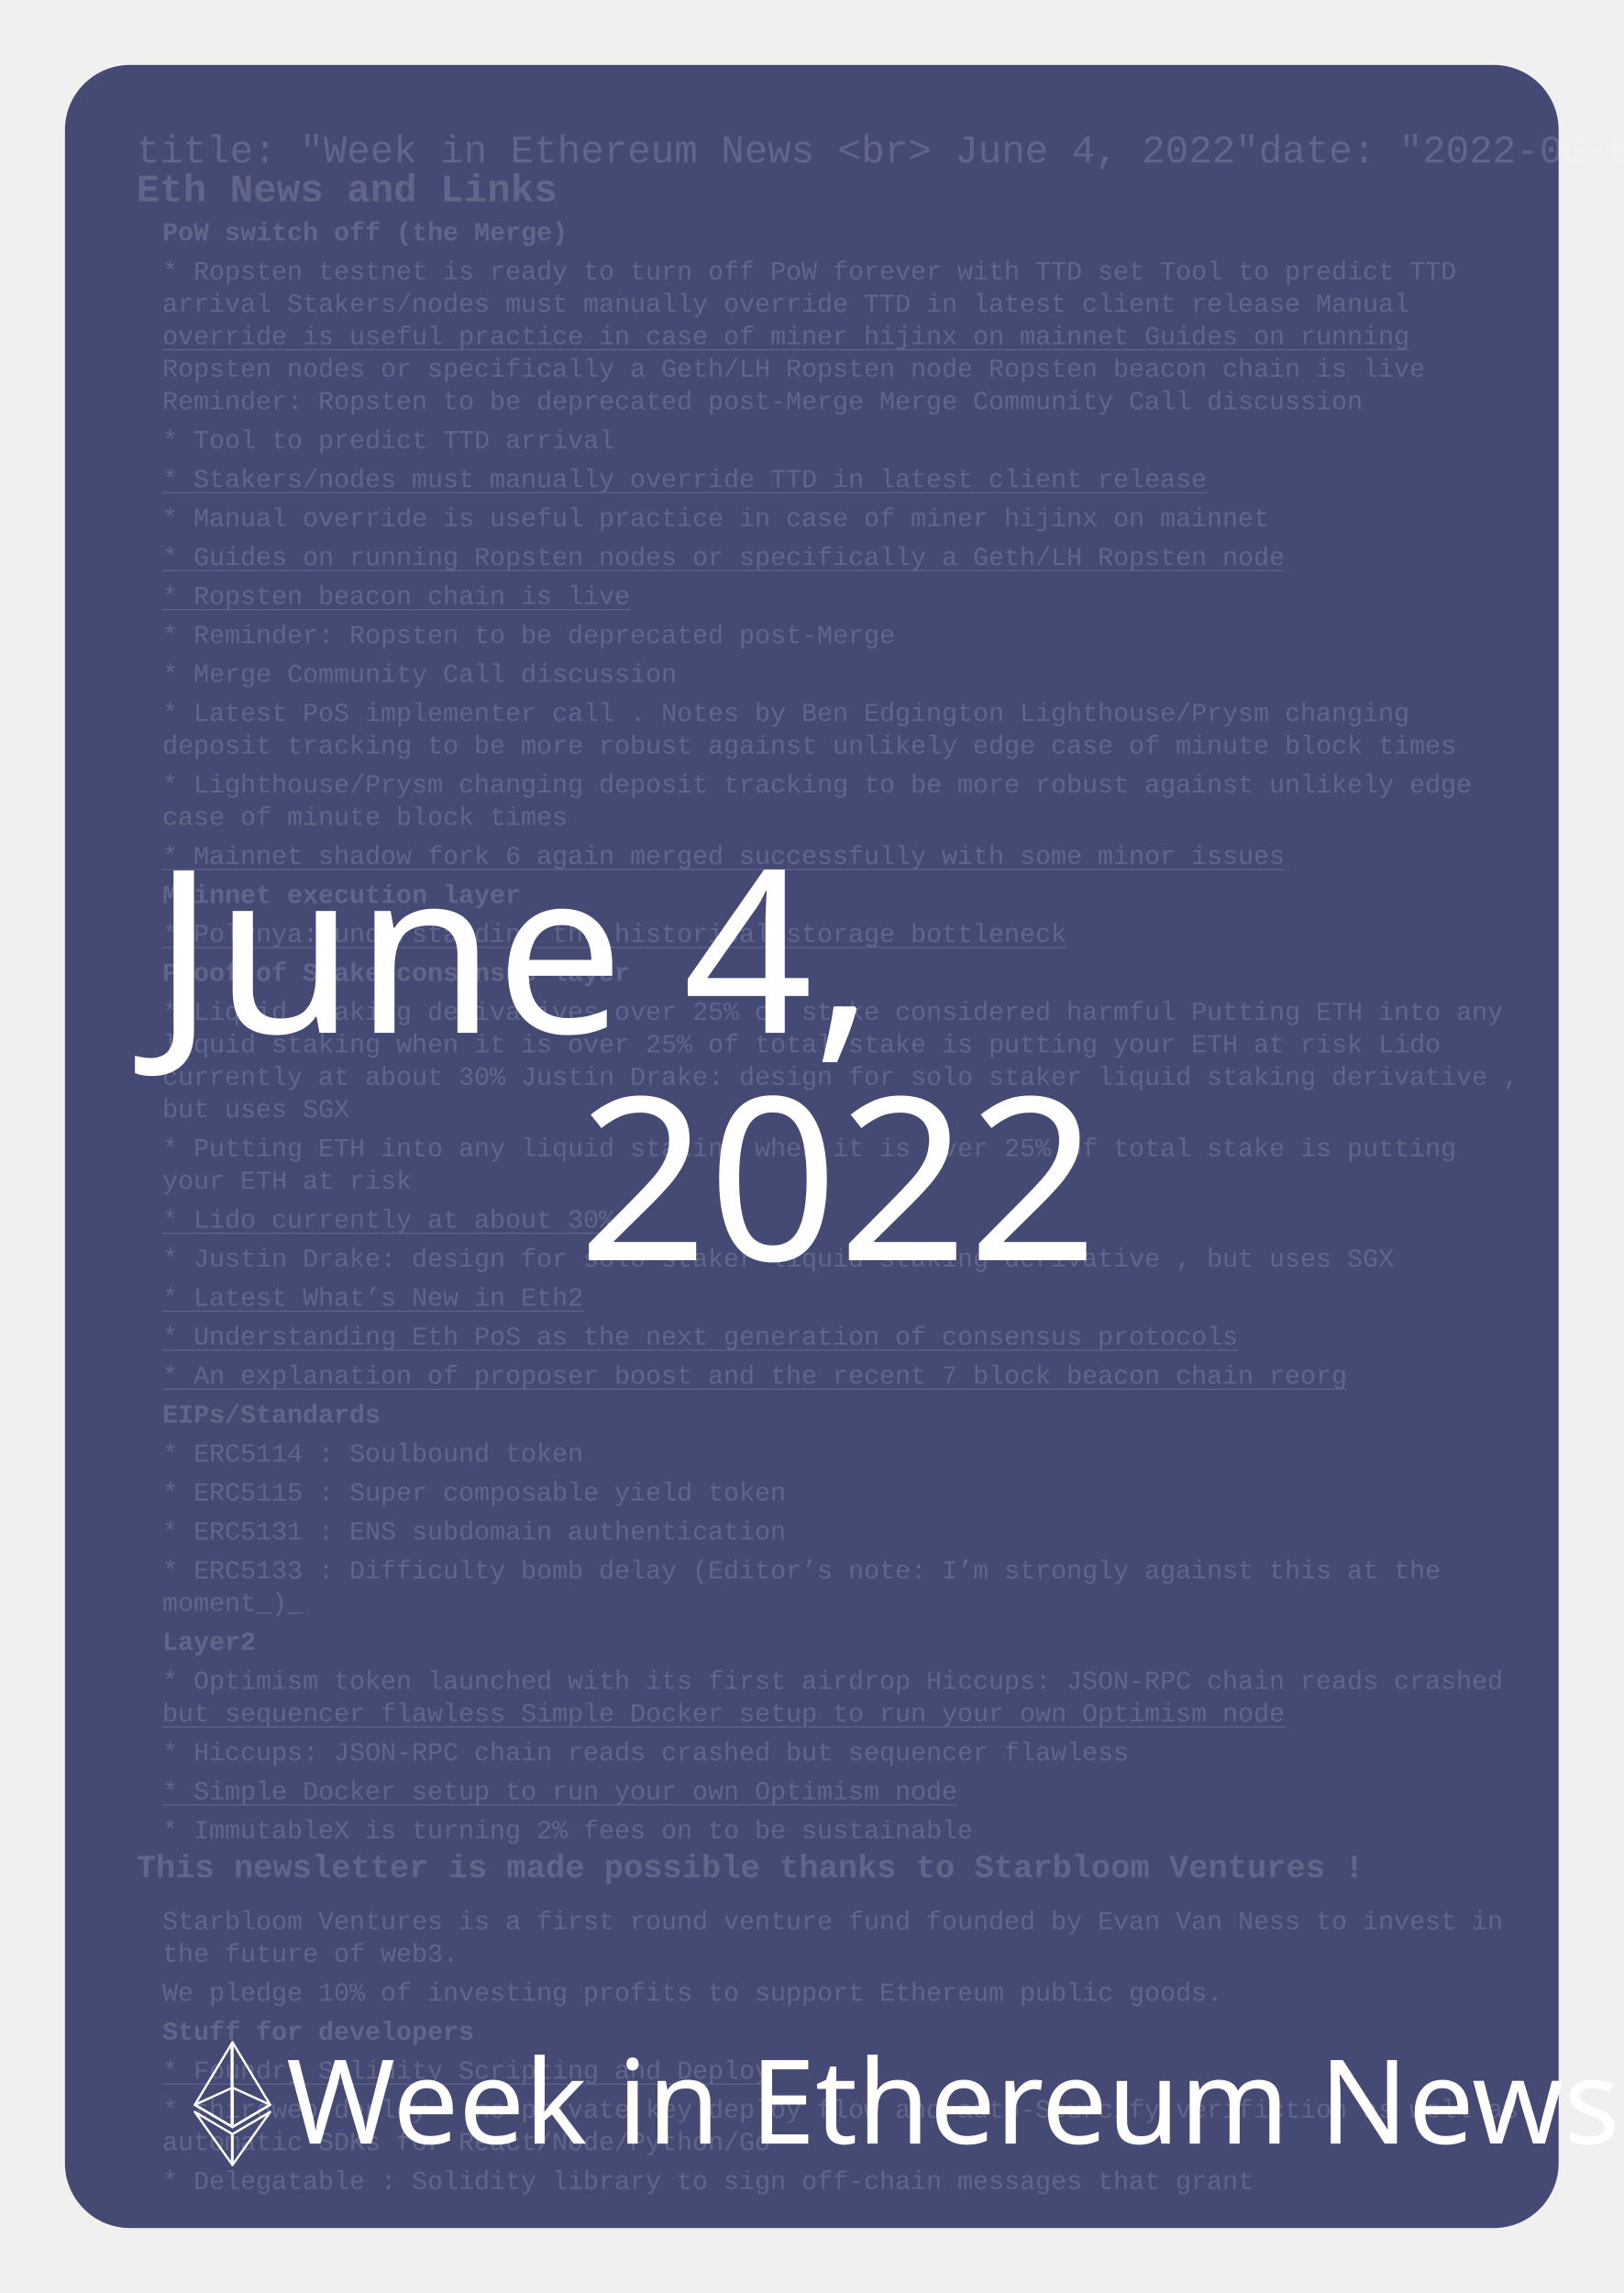
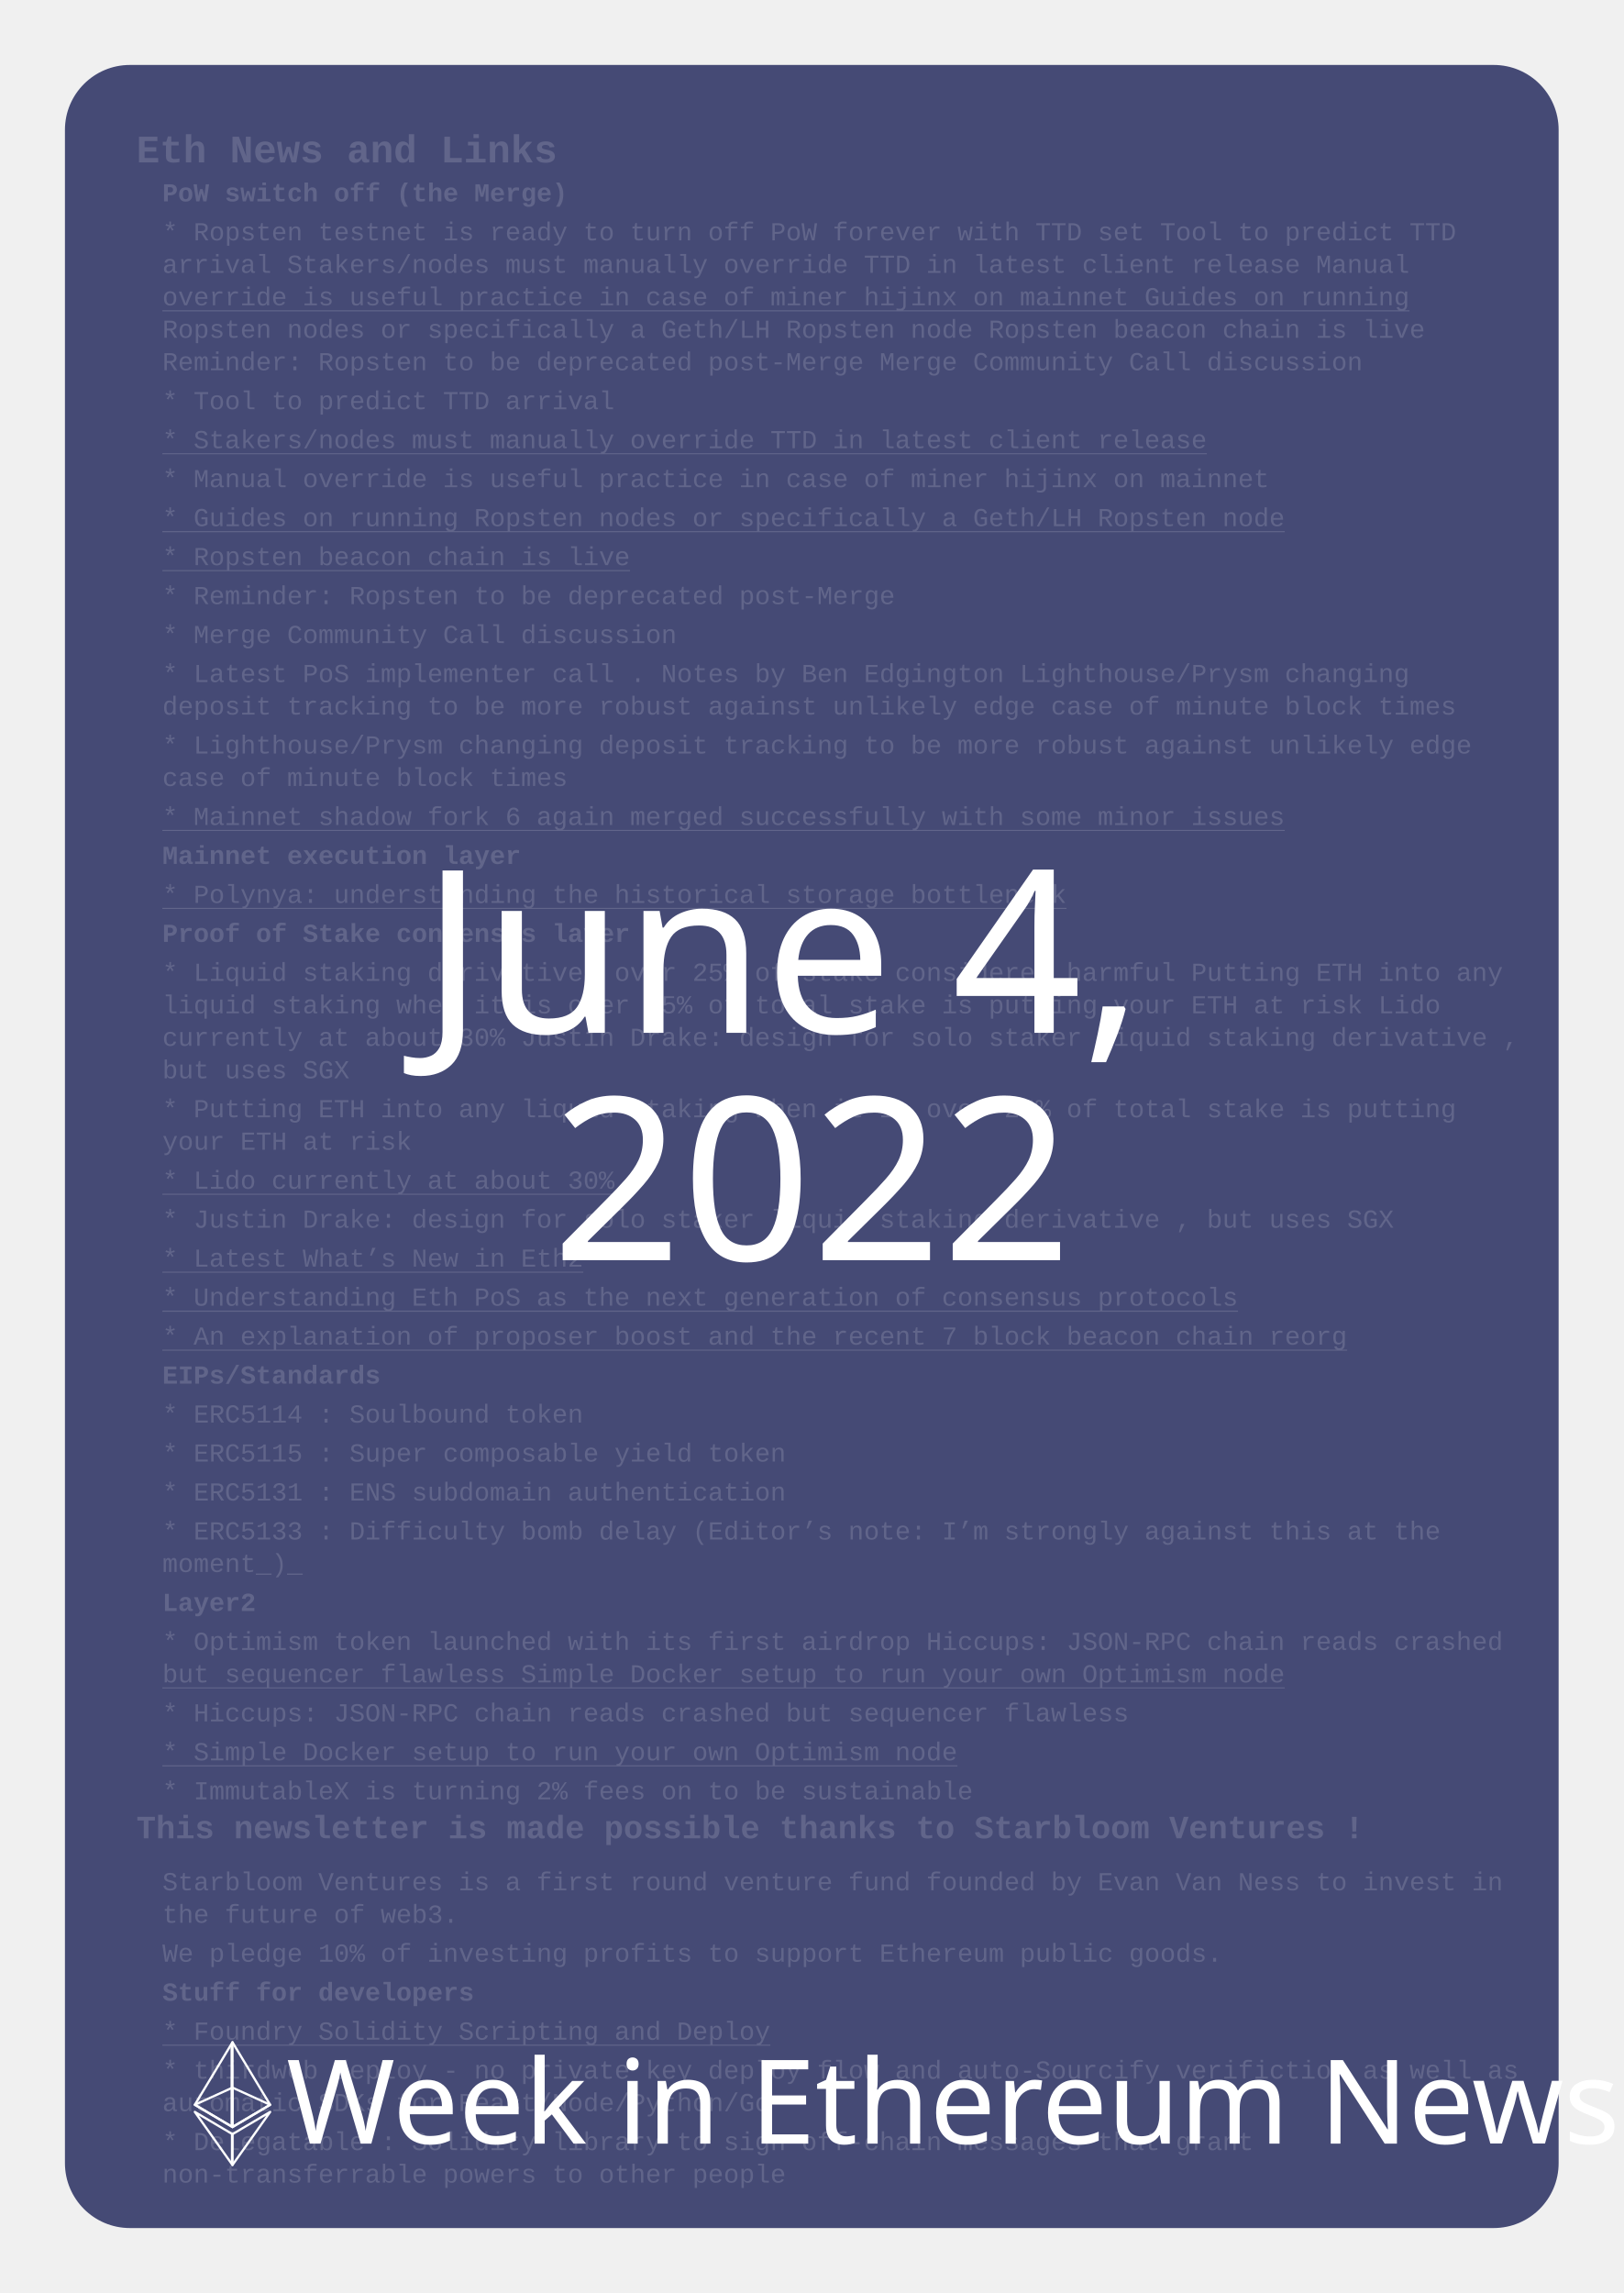
<svg xmlns="http://www.w3.org/2000/svg" id="week-in-ethereum-news" width="500" height="706" fill="none">
  <rect x="20" y="20" width="460" height="666" rx="20" fill="#454A75" />
-   <text x="42" y="50" font-size="12px" font-family="Courier New" fill="#ffffff" opacity="0.15" font-weight="normal" text-decoration="none">title: "Week in Ethereum News &lt;br&gt; June 4, 2022"
- date: "2022-06-04"</text>
-   <text x="42" y="62" font-size="12px" font-family="Courier New" fill="#ffffff" opacity="0.15" font-weight="bold" text-decoration="none">Eth News and Links</text>
-   <text x="50" y="74" font-size="8px" font-family="Courier New" fill="#ffffff" opacity="0.15" font-weight="bold" text-decoration="none">PoW switch off (the Merge)</text>
-   <text x="50" y="86" font-size="8px" font-family="Courier New" fill="#ffffff" opacity="0.15" font-weight="normal" text-decoration="none">* Ropsten testnet is ready to turn off PoW forever with TTD set Tool to predict TTD</text>
-   <text x="50" y="96" font-size="8px" font-family="Courier New" fill="#ffffff" opacity="0.15" font-weight="normal" text-decoration="none">arrival Stakers/nodes must manually override TTD in latest client release Manual</text>
-   <text x="50" y="106" font-size="8px" font-family="Courier New" fill="#ffffff" opacity="0.15" font-weight="normal" text-decoration="underline">override is useful practice in case of miner hijinx on mainnet Guides on running</text>
-   <text x="50" y="116" font-size="8px" font-family="Courier New" fill="#ffffff" opacity="0.15" font-weight="normal" text-decoration="none">Ropsten nodes or specifically a Geth/LH Ropsten node Ropsten beacon chain is live</text>
-   <text x="50" y="126" font-size="8px" font-family="Courier New" fill="#ffffff" opacity="0.15" font-weight="normal" text-decoration="none">Reminder: Ropsten to be deprecated post-Merge Merge Community Call discussion</text>
-   <text x="50" y="138" font-size="8px" font-family="Courier New" fill="#ffffff" opacity="0.15" font-weight="normal" text-decoration="none">* Tool to predict TTD arrival</text>
-   <text x="50" y="150" font-size="8px" font-family="Courier New" fill="#ffffff" opacity="0.15" font-weight="normal" text-decoration="underline">* Stakers/nodes must manually override TTD in latest client release</text>
-   <text x="50" y="162" font-size="8px" font-family="Courier New" fill="#ffffff" opacity="0.15" font-weight="normal" text-decoration="none">* Manual override is useful practice in case of miner hijinx on mainnet</text>
-   <text x="50" y="174" font-size="8px" font-family="Courier New" fill="#ffffff" opacity="0.15" font-weight="normal" text-decoration="underline">* Guides on running Ropsten nodes or specifically a Geth/LH Ropsten node</text>
-   <text x="50" y="186" font-size="8px" font-family="Courier New" fill="#ffffff" opacity="0.15" font-weight="normal" text-decoration="underline">* Ropsten beacon chain is live</text>
-   <text x="50" y="198" font-size="8px" font-family="Courier New" fill="#ffffff" opacity="0.15" font-weight="normal" text-decoration="none">* Reminder: Ropsten to be deprecated post-Merge</text>
-   <text x="50" y="210" font-size="8px" font-family="Courier New" fill="#ffffff" opacity="0.15" font-weight="normal" text-decoration="none">* Merge Community Call discussion</text>
-   <text x="50" y="222" font-size="8px" font-family="Courier New" fill="#ffffff" opacity="0.15" font-weight="normal" text-decoration="none">* Latest PoS implementer call . Notes by Ben Edgington Lighthouse/Prysm changing</text>
-   <text x="50" y="232" font-size="8px" font-family="Courier New" fill="#ffffff" opacity="0.15" font-weight="normal" text-decoration="none">deposit tracking to be more robust against unlikely edge case of minute block times</text>
-   <text x="50" y="244" font-size="8px" font-family="Courier New" fill="#ffffff" opacity="0.15" font-weight="normal" text-decoration="none">* Lighthouse/Prysm changing deposit tracking to be more robust against unlikely edge</text>
-   <text x="50" y="254" font-size="8px" font-family="Courier New" fill="#ffffff" opacity="0.15" font-weight="normal" text-decoration="none">case of minute block times</text>
-   <text x="50" y="266" font-size="8px" font-family="Courier New" fill="#ffffff" opacity="0.15" font-weight="normal" text-decoration="underline">* Mainnet shadow fork 6 again merged successfully with some minor issues</text>
-   <text x="50" y="278" font-size="8px" font-family="Courier New" fill="#ffffff" opacity="0.15" font-weight="bold" text-decoration="none">Mainnet execution layer</text>
-   <text x="50" y="290" font-size="8px" font-family="Courier New" fill="#ffffff" opacity="0.15" font-weight="normal" text-decoration="underline">* Polynya: understanding the historical storage bottleneck</text>
-   <text x="50" y="302" font-size="8px" font-family="Courier New" fill="#ffffff" opacity="0.15" font-weight="bold" text-decoration="none">Proof of Stake consensus layer</text>
-   <text x="50" y="314" font-size="8px" font-family="Courier New" fill="#ffffff" opacity="0.15" font-weight="normal" text-decoration="none">* Liquid staking derivatives over 25% of stake considered harmful Putting ETH into any</text>
-   <text x="50" y="324" font-size="8px" font-family="Courier New" fill="#ffffff" opacity="0.15" font-weight="normal" text-decoration="none">liquid staking when it is over 25% of total stake is putting your ETH at risk Lido</text>
-   <text x="50" y="334" font-size="8px" font-family="Courier New" fill="#ffffff" opacity="0.15" font-weight="normal" text-decoration="none">currently at about 30% Justin Drake: design for solo staker liquid staking derivative ,</text>
-   <text x="50" y="344" font-size="8px" font-family="Courier New" fill="#ffffff" opacity="0.15" font-weight="normal" text-decoration="none">but uses SGX</text>
-   <text x="50" y="356" font-size="8px" font-family="Courier New" fill="#ffffff" opacity="0.15" font-weight="normal" text-decoration="none">* Putting ETH into any liquid staking when it is over 25% of total stake is putting</text>
-   <text x="50" y="366" font-size="8px" font-family="Courier New" fill="#ffffff" opacity="0.15" font-weight="normal" text-decoration="none">your ETH at risk</text>
-   <text x="50" y="378" font-size="8px" font-family="Courier New" fill="#ffffff" opacity="0.15" font-weight="normal" text-decoration="underline">* Lido currently at about 30%</text>
-   <text x="50" y="390" font-size="8px" font-family="Courier New" fill="#ffffff" opacity="0.15" font-weight="normal" text-decoration="none">* Justin Drake: design for solo staker liquid staking derivative , but uses SGX</text>
-   <text x="50" y="402" font-size="8px" font-family="Courier New" fill="#ffffff" opacity="0.15" font-weight="normal" text-decoration="underline">* Latest What’s New in Eth2</text>
-   <text x="50" y="414" font-size="8px" font-family="Courier New" fill="#ffffff" opacity="0.15" font-weight="normal" text-decoration="underline">* Understanding Eth PoS as the next generation of consensus protocols</text>
-   <text x="50" y="426" font-size="8px" font-family="Courier New" fill="#ffffff" opacity="0.15" font-weight="normal" text-decoration="underline">* An explanation of proposer boost and the recent 7 block beacon chain reorg</text>
-   <text x="50" y="438" font-size="8px" font-family="Courier New" fill="#ffffff" opacity="0.15" font-weight="bold" text-decoration="none">EIPs/Standards</text>
-   <text x="50" y="450" font-size="8px" font-family="Courier New" fill="#ffffff" opacity="0.15" font-weight="normal" text-decoration="none">* ERC5114 : Soulbound token</text>
-   <text x="50" y="462" font-size="8px" font-family="Courier New" fill="#ffffff" opacity="0.15" font-weight="normal" text-decoration="none">* ERC5115 : Super composable yield token</text>
-   <text x="50" y="474" font-size="8px" font-family="Courier New" fill="#ffffff" opacity="0.15" font-weight="normal" text-decoration="none">* ERC5131 : ENS subdomain authentication</text>
-   <text x="50" y="486" font-size="8px" font-family="Courier New" fill="#ffffff" opacity="0.15" font-weight="normal" text-decoration="none">* ERC5133 : Difficulty bomb delay (Editor’s note: I’m strongly against this at the</text>
-   <text x="50" y="496" font-size="8px" font-family="Courier New" fill="#ffffff" opacity="0.15" font-weight="normal" text-decoration="none">moment_)_</text>
-   <text x="50" y="508" font-size="8px" font-family="Courier New" fill="#ffffff" opacity="0.15" font-weight="bold" text-decoration="none">Layer2</text>
-   <text x="50" y="520" font-size="8px" font-family="Courier New" fill="#ffffff" opacity="0.15" font-weight="normal" text-decoration="none">* Optimism token launched with its first airdrop Hiccups: JSON-RPC chain reads crashed</text>
-   <text x="50" y="530" font-size="8px" font-family="Courier New" fill="#ffffff" opacity="0.15" font-weight="normal" text-decoration="underline">but sequencer flawless Simple Docker setup to run your own Optimism node</text>
-   <text x="50" y="542" font-size="8px" font-family="Courier New" fill="#ffffff" opacity="0.15" font-weight="normal" text-decoration="none">* Hiccups: JSON-RPC chain reads crashed but sequencer flawless</text>
-   <text x="50" y="554" font-size="8px" font-family="Courier New" fill="#ffffff" opacity="0.15" font-weight="normal" text-decoration="underline">* Simple Docker setup to run your own Optimism node</text>
-   <text x="50" y="566" font-size="8px" font-family="Courier New" fill="#ffffff" opacity="0.15" font-weight="normal" text-decoration="none">* ImmutableX is turning 2% fees on to be sustainable</text>
-   <text x="42" y="578" font-size="10px" font-family="Courier New" fill="#ffffff" opacity="0.15" font-weight="bold" text-decoration="none">This newsletter is made possible thanks to Starbloom Ventures !</text>
-   <text x="50" y="594" font-size="8px" font-family="Courier New" fill="#ffffff" opacity="0.15" font-weight="normal" text-decoration="none">Starbloom Ventures is a first round venture fund founded by Evan Van Ness to invest in</text>
-   <text x="50" y="604" font-size="8px" font-family="Courier New" fill="#ffffff" opacity="0.15" font-weight="normal" text-decoration="none">the future of web3.</text>
-   <text x="50" y="616" font-size="8px" font-family="Courier New" fill="#ffffff" opacity="0.15" font-weight="normal" text-decoration="none">We pledge 10% of investing profits to support Ethereum public goods.</text>
-   <text x="50" y="628" font-size="8px" font-family="Courier New" fill="#ffffff" opacity="0.15" font-weight="bold" text-decoration="none">Stuff for developers</text>
-   <text x="50" y="640" font-size="8px" font-family="Courier New" fill="#ffffff" opacity="0.15" font-weight="normal" text-decoration="underline">* Foundry Solidity Scripting and Deploy</text>
-   <text x="50" y="652" font-size="8px" font-family="Courier New" fill="#ffffff" opacity="0.15" font-weight="normal" text-decoration="none">* thirdweb deploy - no private key deploy flow and auto-Sourcify verifiction as well as</text>
-   <text x="50" y="662" font-size="8px" font-family="Courier New" fill="#ffffff" opacity="0.15" font-weight="normal" text-decoration="none">automatic SDKs for React/Node/Python/Go</text>
-   <text x="50" y="674" font-size="8px" font-family="Courier New" fill="#ffffff" opacity="0.15" font-weight="normal" text-decoration="none">* Delegatable : Solidity library to sign off-chain messages that grant</text>
-   <text fill="#ffffff" font-family="Calibri" font-size="70" font-weight="300">
-     <tspan x="47.009" y="318">June 4,</tspan>
-     <tspan x="177.989" y="388">2022</tspan>
+   <text x="42" y="50" font-size="12px" font-family="Courier New" fill="#ffffff" opacity="0.15" font-weight="bold" text-decoration="none">Eth News and Links</text>
+   <text x="50" y="62" font-size="8px" font-family="Courier New" fill="#ffffff" opacity="0.15" font-weight="bold" text-decoration="none">PoW switch off (the Merge)</text>
+   <text x="50" y="74" font-size="8px" font-family="Courier New" fill="#ffffff" opacity="0.15" font-weight="normal" text-decoration="none">* Ropsten testnet is ready to turn off PoW forever with TTD set Tool to predict TTD</text>
+   <text x="50" y="84" font-size="8px" font-family="Courier New" fill="#ffffff" opacity="0.15" font-weight="normal" text-decoration="none">arrival Stakers/nodes must manually override TTD in latest client release Manual</text>
+   <text x="50" y="94" font-size="8px" font-family="Courier New" fill="#ffffff" opacity="0.15" font-weight="normal" text-decoration="underline">override is useful practice in case of miner hijinx on mainnet Guides on running</text>
+   <text x="50" y="104" font-size="8px" font-family="Courier New" fill="#ffffff" opacity="0.15" font-weight="normal" text-decoration="none">Ropsten nodes or specifically a Geth/LH Ropsten node Ropsten beacon chain is live</text>
+   <text x="50" y="114" font-size="8px" font-family="Courier New" fill="#ffffff" opacity="0.15" font-weight="normal" text-decoration="none">Reminder: Ropsten to be deprecated post-Merge Merge Community Call discussion</text>
+   <text x="50" y="126" font-size="8px" font-family="Courier New" fill="#ffffff" opacity="0.15" font-weight="normal" text-decoration="none">* Tool to predict TTD arrival</text>
+   <text x="50" y="138" font-size="8px" font-family="Courier New" fill="#ffffff" opacity="0.15" font-weight="normal" text-decoration="underline">* Stakers/nodes must manually override TTD in latest client release</text>
+   <text x="50" y="150" font-size="8px" font-family="Courier New" fill="#ffffff" opacity="0.15" font-weight="normal" text-decoration="none">* Manual override is useful practice in case of miner hijinx on mainnet</text>
+   <text x="50" y="162" font-size="8px" font-family="Courier New" fill="#ffffff" opacity="0.15" font-weight="normal" text-decoration="underline">* Guides on running Ropsten nodes or specifically a Geth/LH Ropsten node</text>
+   <text x="50" y="174" font-size="8px" font-family="Courier New" fill="#ffffff" opacity="0.15" font-weight="normal" text-decoration="underline">* Ropsten beacon chain is live</text>
+   <text x="50" y="186" font-size="8px" font-family="Courier New" fill="#ffffff" opacity="0.15" font-weight="normal" text-decoration="none">* Reminder: Ropsten to be deprecated post-Merge</text>
+   <text x="50" y="198" font-size="8px" font-family="Courier New" fill="#ffffff" opacity="0.15" font-weight="normal" text-decoration="none">* Merge Community Call discussion</text>
+   <text x="50" y="210" font-size="8px" font-family="Courier New" fill="#ffffff" opacity="0.15" font-weight="normal" text-decoration="none">* Latest PoS implementer call . Notes by Ben Edgington Lighthouse/Prysm changing</text>
+   <text x="50" y="220" font-size="8px" font-family="Courier New" fill="#ffffff" opacity="0.15" font-weight="normal" text-decoration="none">deposit tracking to be more robust against unlikely edge case of minute block times</text>
+   <text x="50" y="232" font-size="8px" font-family="Courier New" fill="#ffffff" opacity="0.15" font-weight="normal" text-decoration="none">* Lighthouse/Prysm changing deposit tracking to be more robust against unlikely edge</text>
+   <text x="50" y="242" font-size="8px" font-family="Courier New" fill="#ffffff" opacity="0.15" font-weight="normal" text-decoration="none">case of minute block times</text>
+   <text x="50" y="254" font-size="8px" font-family="Courier New" fill="#ffffff" opacity="0.15" font-weight="normal" text-decoration="underline">* Mainnet shadow fork 6 again merged successfully with some minor issues</text>
+   <text x="50" y="266" font-size="8px" font-family="Courier New" fill="#ffffff" opacity="0.15" font-weight="bold" text-decoration="none">Mainnet execution layer</text>
+   <text x="50" y="278" font-size="8px" font-family="Courier New" fill="#ffffff" opacity="0.15" font-weight="normal" text-decoration="underline">* Polynya: understanding the historical storage bottleneck</text>
+   <text x="50" y="290" font-size="8px" font-family="Courier New" fill="#ffffff" opacity="0.15" font-weight="bold" text-decoration="none">Proof of Stake consensus layer</text>
+   <text x="50" y="302" font-size="8px" font-family="Courier New" fill="#ffffff" opacity="0.15" font-weight="normal" text-decoration="none">* Liquid staking derivatives over 25% of stake considered harmful Putting ETH into any</text>
+   <text x="50" y="312" font-size="8px" font-family="Courier New" fill="#ffffff" opacity="0.15" font-weight="normal" text-decoration="none">liquid staking when it is over 25% of total stake is putting your ETH at risk Lido</text>
+   <text x="50" y="322" font-size="8px" font-family="Courier New" fill="#ffffff" opacity="0.15" font-weight="normal" text-decoration="none">currently at about 30% Justin Drake: design for solo staker liquid staking derivative ,</text>
+   <text x="50" y="332" font-size="8px" font-family="Courier New" fill="#ffffff" opacity="0.15" font-weight="normal" text-decoration="none">but uses SGX</text>
+   <text x="50" y="344" font-size="8px" font-family="Courier New" fill="#ffffff" opacity="0.15" font-weight="normal" text-decoration="none">* Putting ETH into any liquid staking when it is over 25% of total stake is putting</text>
+   <text x="50" y="354" font-size="8px" font-family="Courier New" fill="#ffffff" opacity="0.15" font-weight="normal" text-decoration="none">your ETH at risk</text>
+   <text x="50" y="366" font-size="8px" font-family="Courier New" fill="#ffffff" opacity="0.15" font-weight="normal" text-decoration="underline">* Lido currently at about 30%</text>
+   <text x="50" y="378" font-size="8px" font-family="Courier New" fill="#ffffff" opacity="0.15" font-weight="normal" text-decoration="none">* Justin Drake: design for solo staker liquid staking derivative , but uses SGX</text>
+   <text x="50" y="390" font-size="8px" font-family="Courier New" fill="#ffffff" opacity="0.15" font-weight="normal" text-decoration="underline">* Latest What’s New in Eth2</text>
+   <text x="50" y="402" font-size="8px" font-family="Courier New" fill="#ffffff" opacity="0.15" font-weight="normal" text-decoration="underline">* Understanding Eth PoS as the next generation of consensus protocols</text>
+   <text x="50" y="414" font-size="8px" font-family="Courier New" fill="#ffffff" opacity="0.15" font-weight="normal" text-decoration="underline">* An explanation of proposer boost and the recent 7 block beacon chain reorg</text>
+   <text x="50" y="426" font-size="8px" font-family="Courier New" fill="#ffffff" opacity="0.15" font-weight="bold" text-decoration="none">EIPs/Standards</text>
+   <text x="50" y="438" font-size="8px" font-family="Courier New" fill="#ffffff" opacity="0.15" font-weight="normal" text-decoration="none">* ERC5114 : Soulbound token</text>
+   <text x="50" y="450" font-size="8px" font-family="Courier New" fill="#ffffff" opacity="0.15" font-weight="normal" text-decoration="none">* ERC5115 : Super composable yield token</text>
+   <text x="50" y="462" font-size="8px" font-family="Courier New" fill="#ffffff" opacity="0.15" font-weight="normal" text-decoration="none">* ERC5131 : ENS subdomain authentication</text>
+   <text x="50" y="474" font-size="8px" font-family="Courier New" fill="#ffffff" opacity="0.15" font-weight="normal" text-decoration="none">* ERC5133 : Difficulty bomb delay (Editor’s note: I’m strongly against this at the</text>
+   <text x="50" y="484" font-size="8px" font-family="Courier New" fill="#ffffff" opacity="0.15" font-weight="normal" text-decoration="none">moment_)_</text>
+   <text x="50" y="496" font-size="8px" font-family="Courier New" fill="#ffffff" opacity="0.15" font-weight="bold" text-decoration="none">Layer2</text>
+   <text x="50" y="508" font-size="8px" font-family="Courier New" fill="#ffffff" opacity="0.15" font-weight="normal" text-decoration="none">* Optimism token launched with its first airdrop Hiccups: JSON-RPC chain reads crashed</text>
+   <text x="50" y="518" font-size="8px" font-family="Courier New" fill="#ffffff" opacity="0.15" font-weight="normal" text-decoration="underline">but sequencer flawless Simple Docker setup to run your own Optimism node</text>
+   <text x="50" y="530" font-size="8px" font-family="Courier New" fill="#ffffff" opacity="0.15" font-weight="normal" text-decoration="none">* Hiccups: JSON-RPC chain reads crashed but sequencer flawless</text>
+   <text x="50" y="542" font-size="8px" font-family="Courier New" fill="#ffffff" opacity="0.15" font-weight="normal" text-decoration="underline">* Simple Docker setup to run your own Optimism node</text>
+   <text x="50" y="554" font-size="8px" font-family="Courier New" fill="#ffffff" opacity="0.15" font-weight="normal" text-decoration="none">* ImmutableX is turning 2% fees on to be sustainable</text>
+   <text x="42" y="566" font-size="10px" font-family="Courier New" fill="#ffffff" opacity="0.15" font-weight="bold" text-decoration="none">This newsletter is made possible thanks to Starbloom Ventures !</text>
+   <text x="50" y="582" font-size="8px" font-family="Courier New" fill="#ffffff" opacity="0.15" font-weight="normal" text-decoration="none">Starbloom Ventures is a first round venture fund founded by Evan Van Ness to invest in</text>
+   <text x="50" y="592" font-size="8px" font-family="Courier New" fill="#ffffff" opacity="0.15" font-weight="normal" text-decoration="none">the future of web3.</text>
+   <text x="50" y="604" font-size="8px" font-family="Courier New" fill="#ffffff" opacity="0.15" font-weight="normal" text-decoration="none">We pledge 10% of investing profits to support Ethereum public goods.</text>
+   <text x="50" y="616" font-size="8px" font-family="Courier New" fill="#ffffff" opacity="0.15" font-weight="bold" text-decoration="none">Stuff for developers</text>
+   <text x="50" y="628" font-size="8px" font-family="Courier New" fill="#ffffff" opacity="0.15" font-weight="normal" text-decoration="underline">* Foundry Solidity Scripting and Deploy</text>
+   <text x="50" y="640" font-size="8px" font-family="Courier New" fill="#ffffff" opacity="0.15" font-weight="normal" text-decoration="none">* thirdweb deploy - no private key deploy flow and auto-Sourcify verifiction as well as</text>
+   <text x="50" y="650" font-size="8px" font-family="Courier New" fill="#ffffff" opacity="0.15" font-weight="normal" text-decoration="none">automatic SDKs for React/Node/Python/Go</text>
+   <text x="50" y="662" font-size="8px" font-family="Courier New" fill="#ffffff" opacity="0.15" font-weight="normal" text-decoration="none">* Delegatable : Solidity library to sign off-chain messages that grant</text>
+   <text x="50" y="672" font-size="8px" font-family="Courier New" fill="#ffffff" opacity="0.15" font-weight="normal" text-decoration="none">non-transferrable powers to other people</text>
+   <text fill="#ffffff" font-family="Calibri" font-size="70" font-weight="300" text-anchor="middle">
+     <tspan x="250" y="318">June 4,</tspan>
+     <tspan x="250" y="388">2022</tspan>
  </text>
  <g transform="translate(20, 300) scale(0.8)">
    <path d="m64.496 411-.317 1.076v31.228l.317.316 14.495-8.568L64.496 411Z" stroke="#fff" stroke-width=".866" stroke-linecap="round" stroke-linejoin="round" />
    <path d="M64.496 411 50 435.052l14.496 8.568V411Zm0 35.365-.179.218v11.124l.179.521L79 437.801l-14.504 8.564Z" stroke="#fff" stroke-width=".866" stroke-linecap="round" stroke-linejoin="round" />
    <path d="M64.496 458.228v-11.863L50 437.801l14.496 20.427Zm0-14.608 14.495-8.568-14.495-6.589v15.157ZM50 435.052l14.496 8.568v-15.157L50 435.052Z" stroke="#fff" stroke-width=".866" stroke-linecap="round" stroke-linejoin="round" />
  </g>
  <text fill="#ffffff" font-family="Calibri" font-size="36" x="88.195" y="660">Week in Ethereum News</text>
  <style>
      .wienText {font-family: "Courier New"; fill: white; opacity: .15;}
      .h2 {font-size: 12px;}
      .h3 {font-size: 10px;}
      .tiny {font-size: 8px;}
      .link {text-decoration: underline;}
    </style>
</svg>
